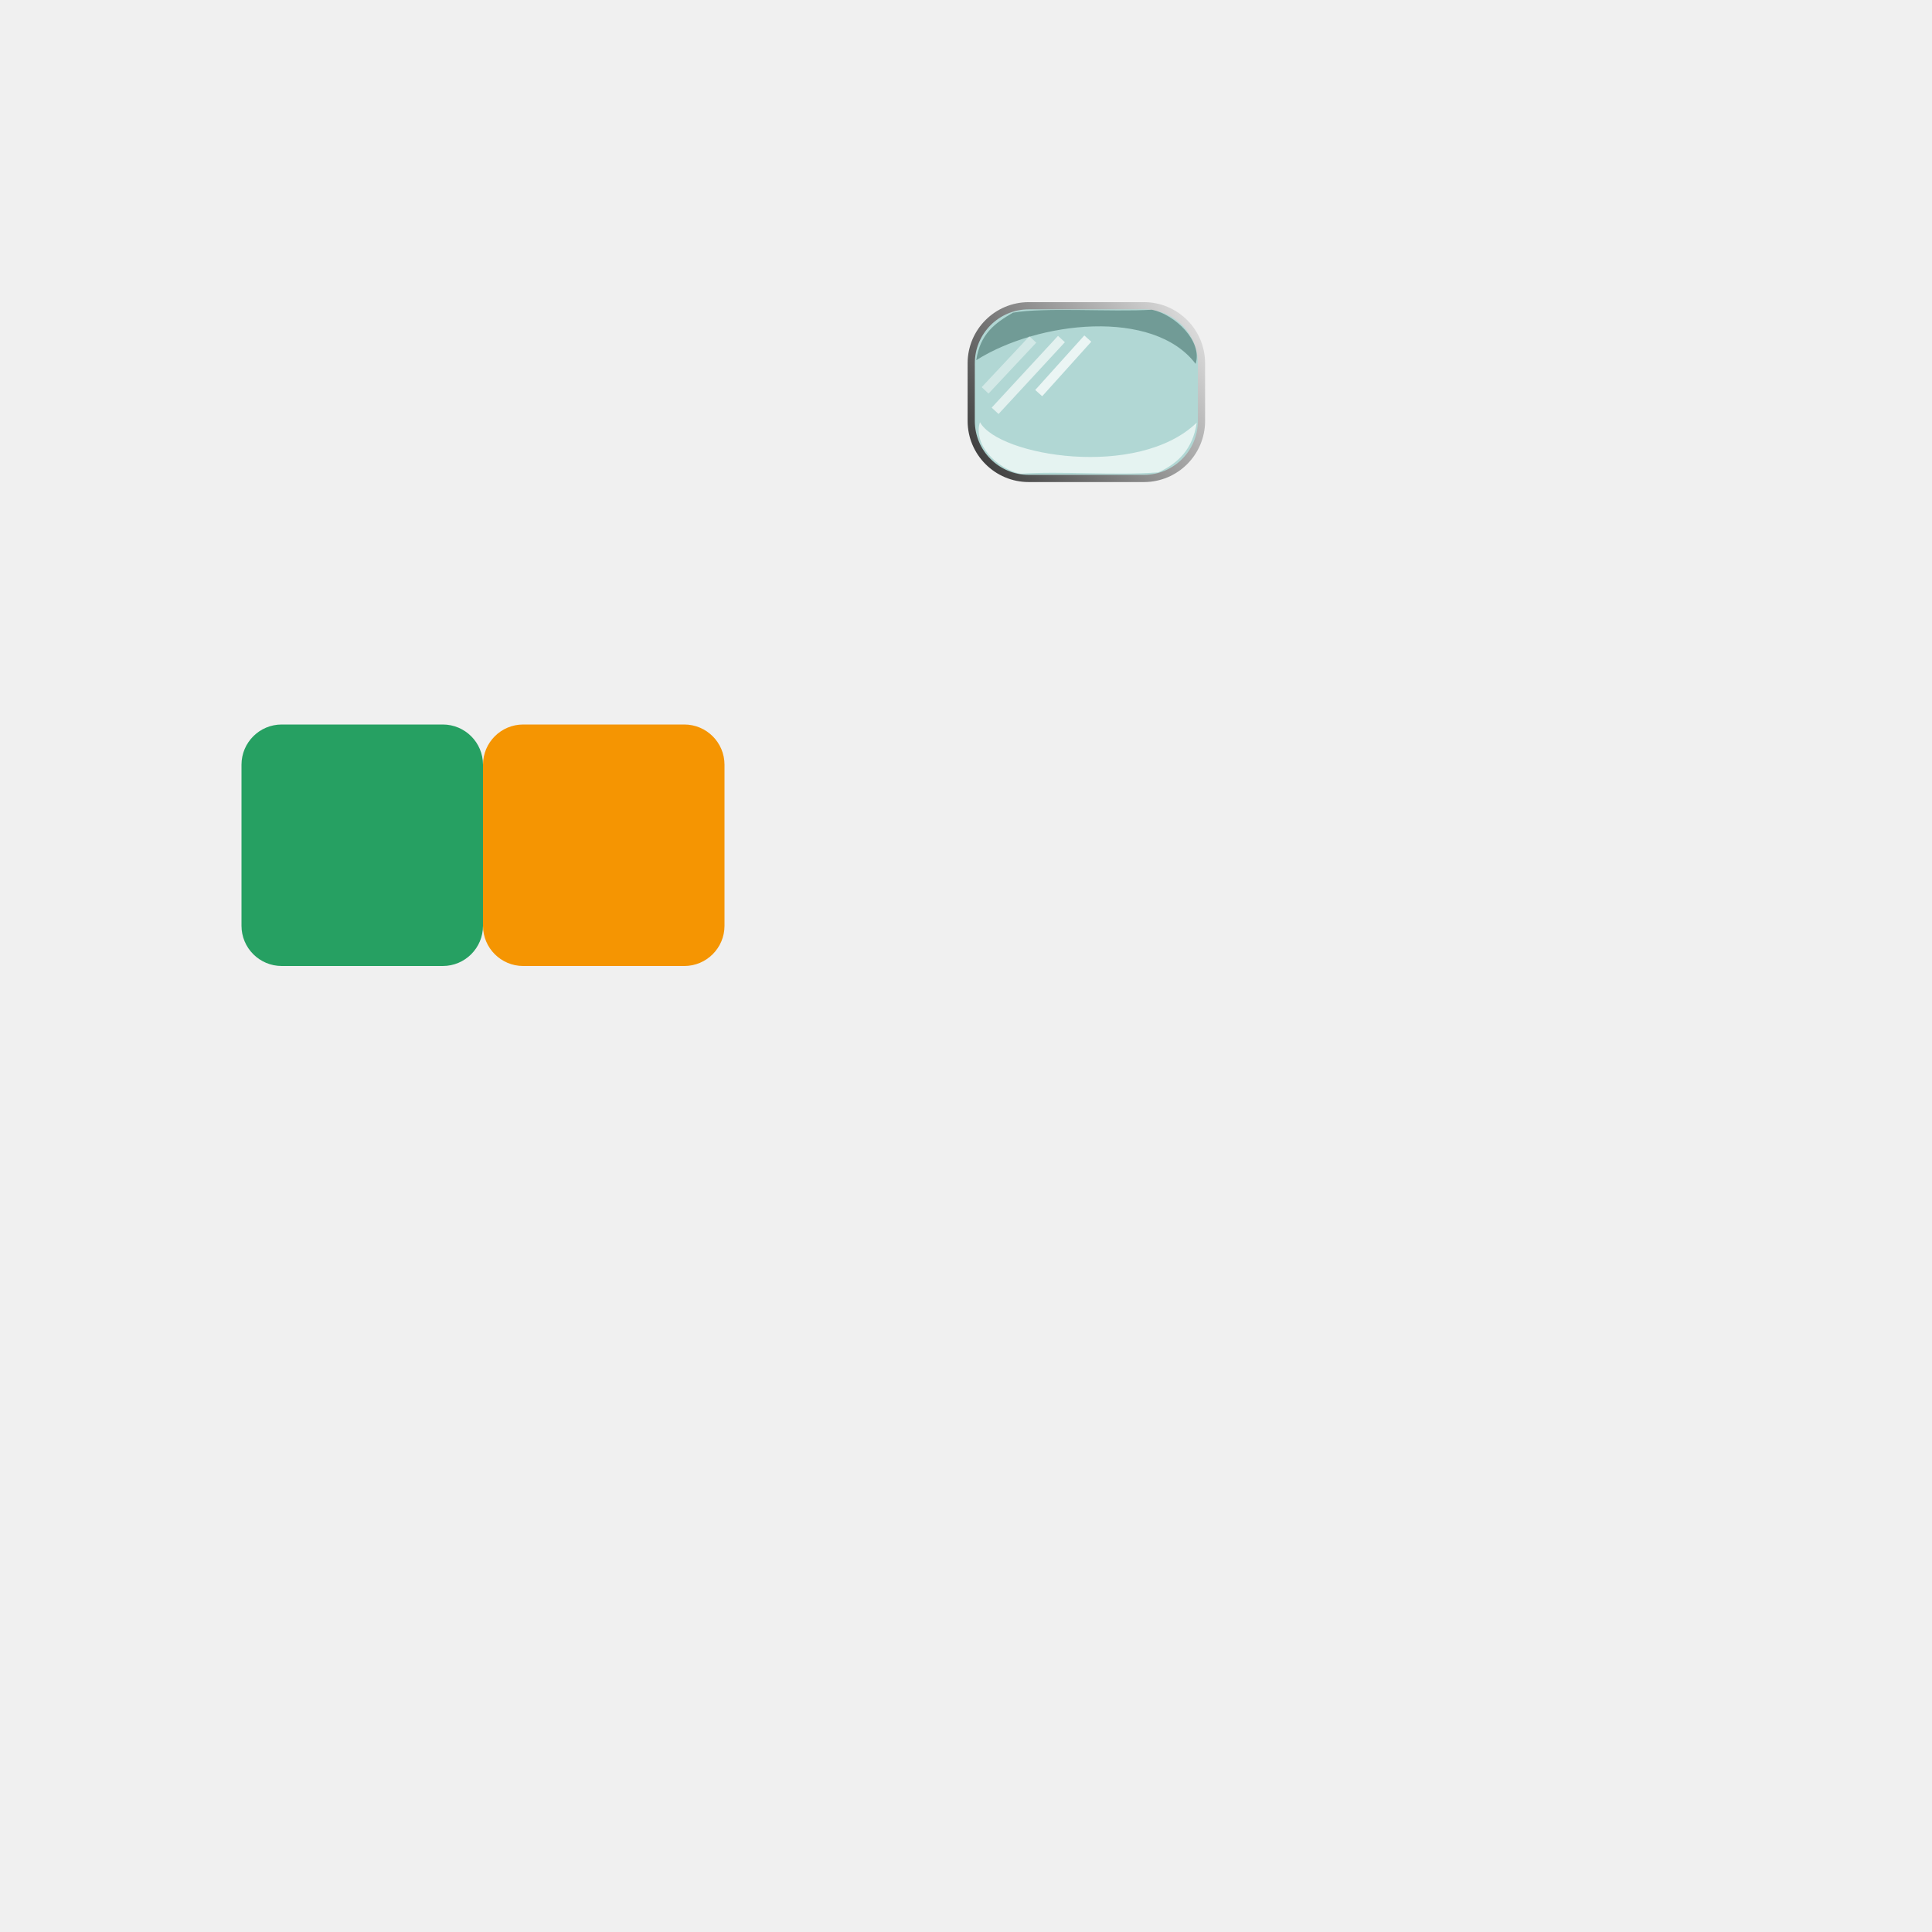
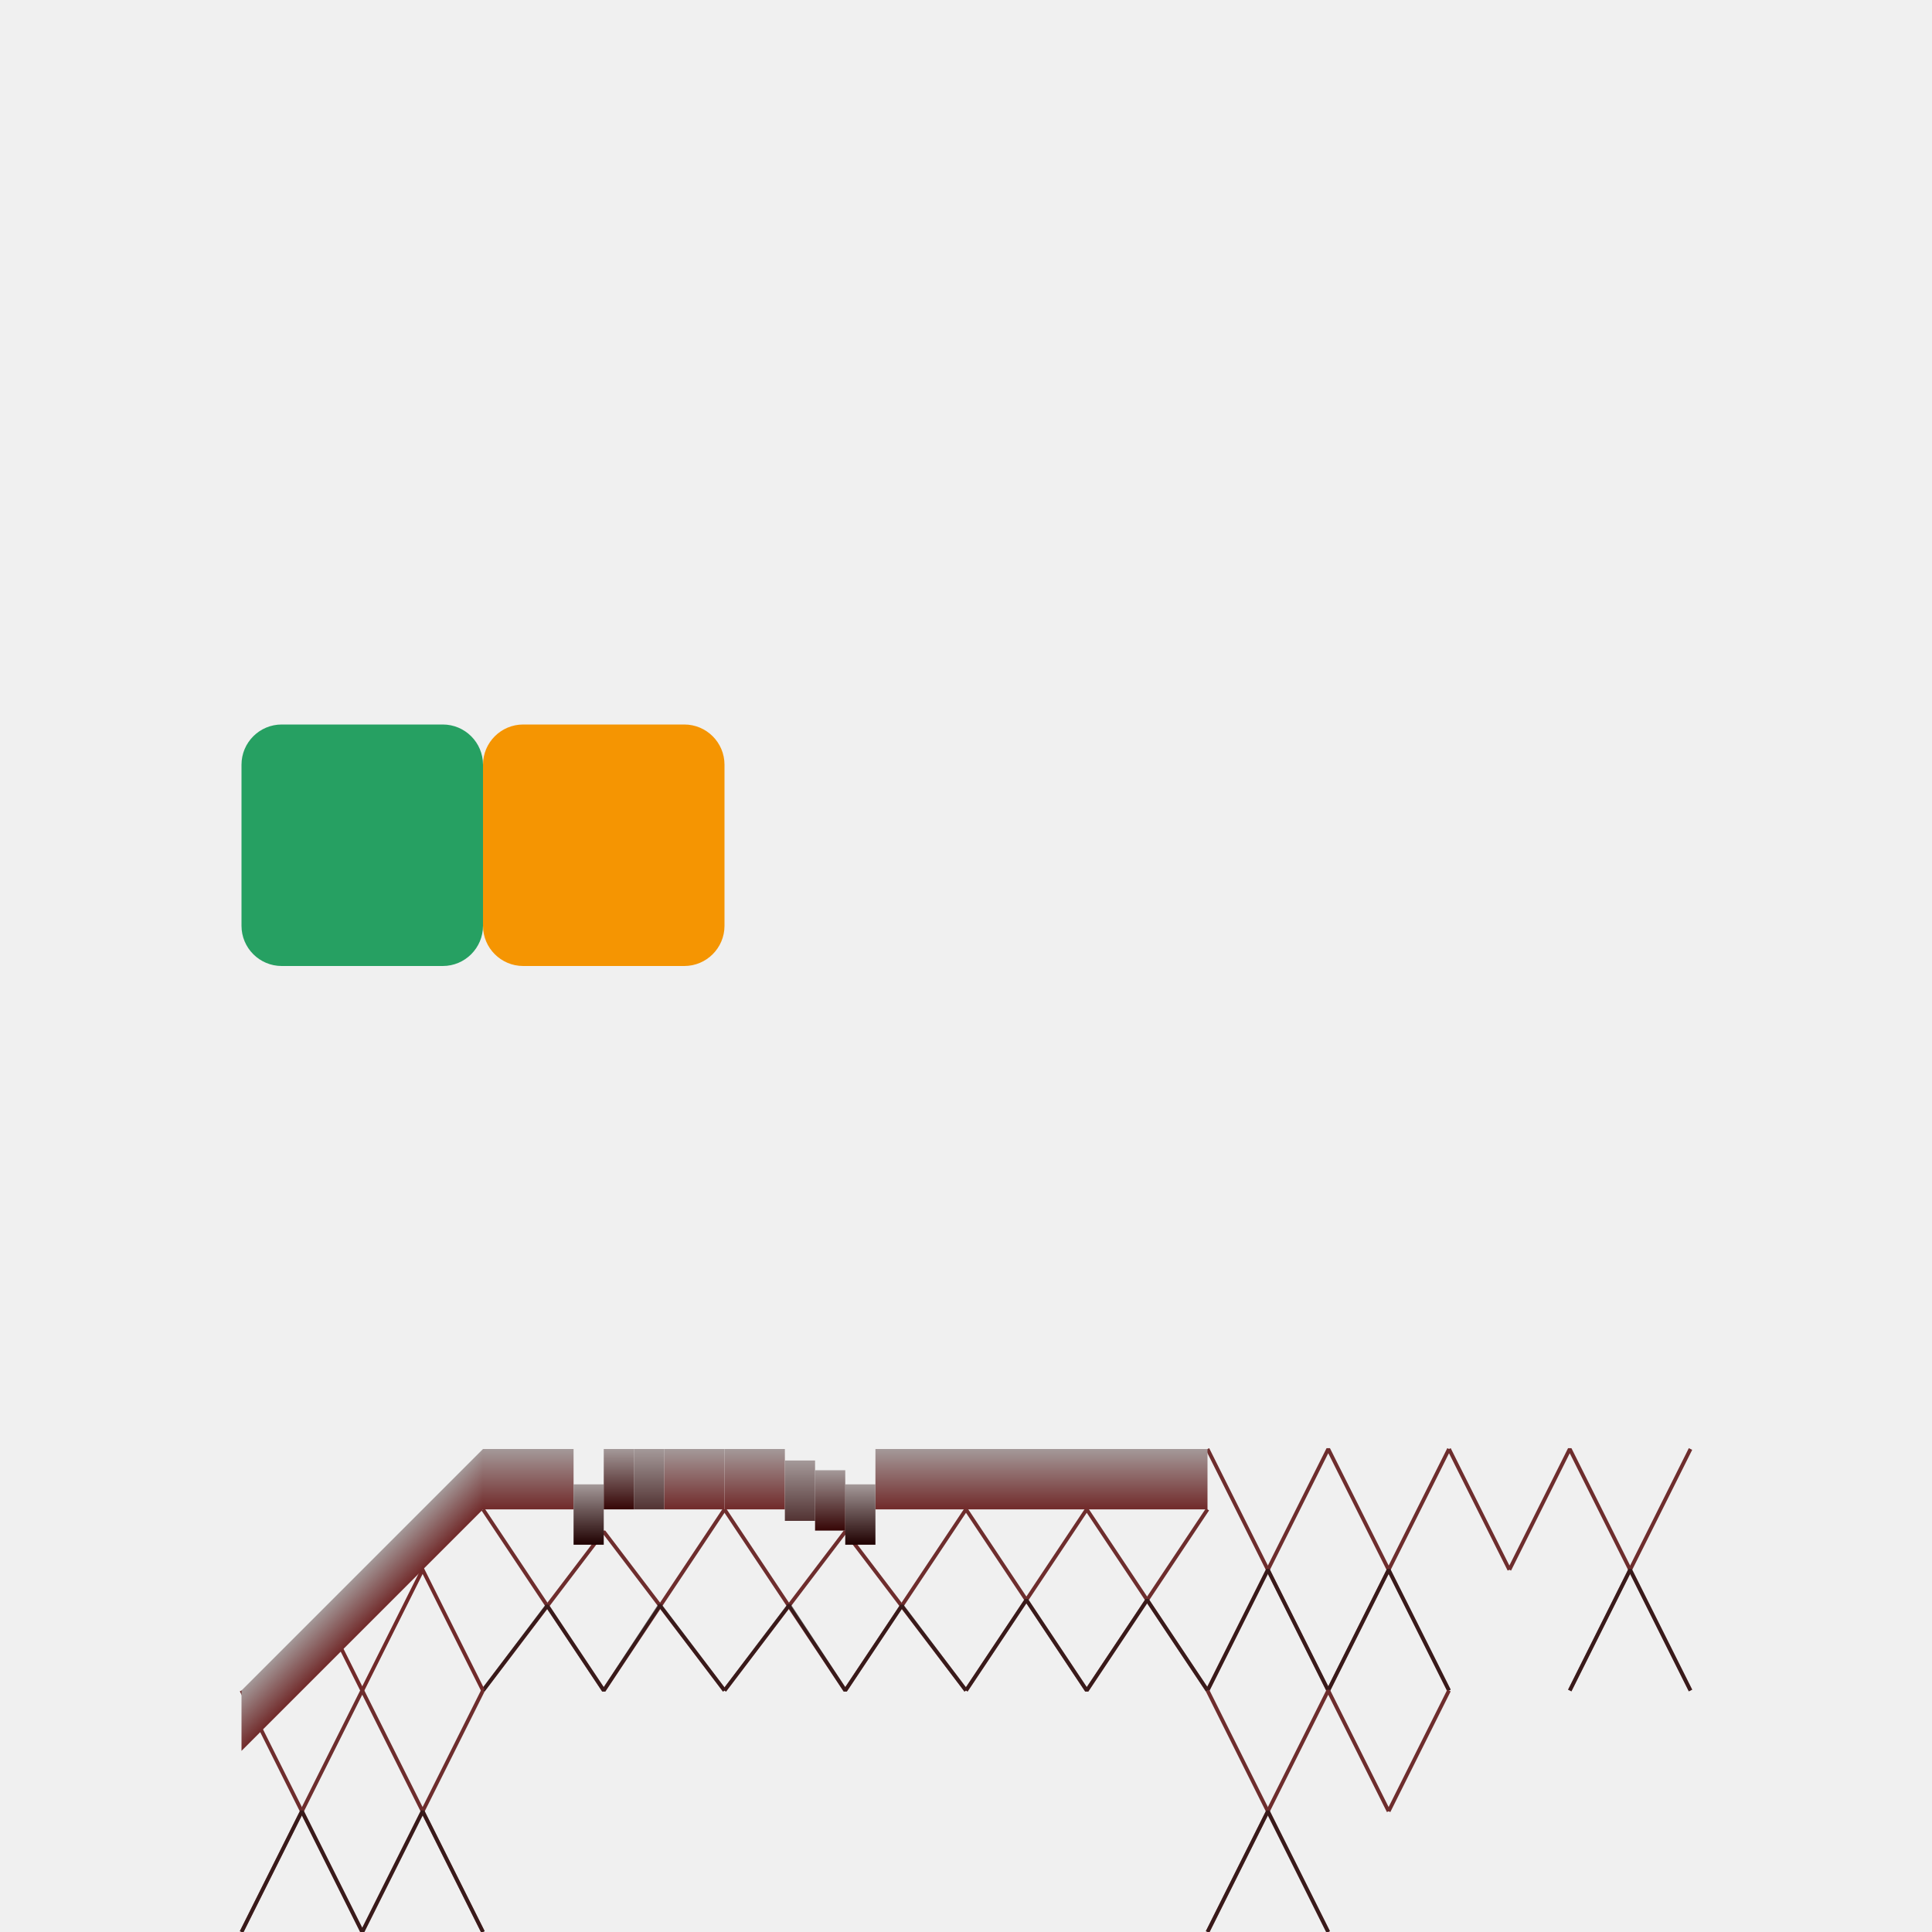
- <svg xmlns="http://www.w3.org/2000/svg" xmlns:xlink="http://www.w3.org/1999/xlink" width="256" height="256" id="svg2" version="1.1">
+ <svg xmlns="http://www.w3.org/2000/svg" xmlns:ns1="http://www.openswatchbook.org/uri/2009/osb" xmlns:xlink="http://www.w3.org/1999/xlink" width="256" height="256" id="svg2" version="1.1">
  <defs id="defs4">
+     <linearGradient id="linearGradient5990">
+       <stop style="stop-color:#a49999;stop-opacity:1;" offset="0" id="stop5992" />
+       <stop style="stop-color:#712a2a;stop-opacity:1;" offset="1" id="stop5994" />
+     </linearGradient>
+     <linearGradient id="linearGradient5978">
+       <stop id="stop5980" offset="0" style="stop-color:#6e6e6e;stop-opacity:1;" />
+       <stop style="stop-color:#6e2d2d;stop-opacity:1;" offset="0.458" id="stop5982" />
+       <stop id="stop5984" offset="1" style="stop-color:#712a2a;stop-opacity:1" />
+     </linearGradient>
+     <linearGradient id="linearGradient5910">
+       <stop style="stop-color:#6e6e6e;stop-opacity:1;" offset="0" id="stop5912" />
+       <stop id="stop5964" offset="0.458" style="stop-color:#6e2d2d;stop-opacity:1;" />
+       <stop style="stop-color:#6e2d2d;stop-opacity:1;" offset="1" id="stop5914" />
+     </linearGradient>
+     <linearGradient id="linearGradient5872" ns1:paint="solid">
+       <stop style="stop-color:#a8a8a8;stop-opacity:1;" offset="0" id="stop5874" />
+     </linearGradient>
+     <linearGradient id="linearGradient5864" ns1:paint="solid">
+       <stop style="stop-color:#a8a8a8;stop-opacity:1;" offset="0" id="stop5866" />
+     </linearGradient>
    <linearGradient id="linearGradient3813">
      <stop style="stop-color:#2b2b2b;stop-opacity:1;" offset="0" id="stop3815" />
      <stop style="stop-color:#e6e6e6;stop-opacity:1;" offset="1" id="stop3817" />
    </linearGradient>
-     <linearGradient xlink:href="#linearGradient3813" id="linearGradient3819" x1="125.985" y1="861.368" x2="160.121" y2="836.24" gradientUnits="userSpaceOnUse" gradientTransform="matrix(0.9535714,0,0,0.9535714,6.633929,39.3436)" />
+     <filter id="filter5860">
+       <feGaussianBlur stdDeviation="7.896" id="feGaussianBlur5862" />
+     </filter>
+     <linearGradient xlink:href="#linearGradient5910" id="linearGradient5918" x1="144" y1="192" x2="144" y2="200" gradientUnits="userSpaceOnUse" gradientTransform="translate(4,776.3622)" />
+     <linearGradient xlink:href="#linearGradient5978" id="linearGradient5962" x1="144" y1="988.362" x2="144" y2="992.362" gradientUnits="userSpaceOnUse" spreadMethod="pad" />
+     <linearGradient xlink:href="#linearGradient5990" id="linearGradient5996" x1="144" y1="988.362" x2="144" y2="996.362" gradientUnits="userSpaceOnUse" />
+     <linearGradient gradientTransform="translate(-32,-3e-5)" xlink:href="#linearGradient5990-8" id="linearGradient5996-9" x1="128" y1="988.362" x2="128" y2="996.362" gradientUnits="userSpaceOnUse" />
+     <linearGradient id="linearGradient5990-8">
+       <stop style="stop-color:#a49999;stop-opacity:1;" offset="0" id="stop5992-7" />
+       <stop style="stop-color:#712a2a;stop-opacity:1;" offset="1" id="stop5994-8" />
+     </linearGradient>
+     <linearGradient gradientTransform="translate(-32,-3e-5)" xlink:href="#linearGradient5990-8-4" id="linearGradient5996-9-1" x1="128" y1="988.362" x2="128" y2="996.362" gradientUnits="userSpaceOnUse" />
+     <linearGradient id="linearGradient5990-8-4">
+       <stop style="stop-color:#a49999;stop-opacity:1;" offset="0" id="stop5992-7-1" />
+       <stop style="stop-color:#712a2a;stop-opacity:1;" offset="1" id="stop5994-8-4" />
+     </linearGradient>
+     <linearGradient y2="996.362" x2="128" y1="988.362" x1="128" gradientTransform="translate(-8,0)" gradientUnits="userSpaceOnUse" id="linearGradient6069" xlink:href="#linearGradient5990-8-4" />
+     <linearGradient gradientTransform="translate(-32,-3e-5)" xlink:href="#linearGradient5990-8-2" id="linearGradient5996-9-0" x1="128" y1="988.362" x2="128" y2="996.362" gradientUnits="userSpaceOnUse" />
+     <linearGradient id="linearGradient5990-8-2">
+       <stop style="stop-color:#a49999;stop-opacity:1;" offset="0" id="stop5992-7-3" />
+       <stop style="stop-color:#523333;stop-opacity:1;" offset="1" id="stop5994-8-43" />
+     </linearGradient>
+     <linearGradient y2="996.362" x2="128" y1="988.362" x1="128" gradientTransform="translate(-24,1.525128)" gradientUnits="userSpaceOnUse" id="linearGradient6103" xlink:href="#linearGradient5990-8-2" />
+     <linearGradient y2="996.362" x2="128" y1="988.362" x1="128" gradientTransform="translate(-24,2.81247)" gradientUnits="userSpaceOnUse" id="linearGradient6103-9" xlink:href="#linearGradient5990-8-2-3" />
+     <linearGradient id="linearGradient5990-8-2-3">
+       <stop style="stop-color:#a49999;stop-opacity:1;" offset="0" id="stop5992-7-3-1" />
+       <stop style="stop-color:#200101;stop-opacity:1;" offset="1" id="stop5994-8-43-7" />
+     </linearGradient>
+     <linearGradient y2="996.362" x2="128" y1="988.362" x1="128" gradientTransform="translate(-20,4.684552)" gradientUnits="userSpaceOnUse" id="linearGradient6137" xlink:href="#linearGradient5990-8-2-3" />
+     <linearGradient y2="996.362" x2="128" y1="988.362" x1="128" gradientTransform="translate(-24,2.81247)" gradientUnits="userSpaceOnUse" id="linearGradient6103-5" xlink:href="#linearGradient5990-8-2-0" />
+     <linearGradient id="linearGradient5990-8-2-0">
+       <stop style="stop-color:#a49999;stop-opacity:1;" offset="0" id="stop5992-7-3-8" />
+       <stop style="stop-color:#360606;stop-opacity:1;" offset="1" id="stop5994-8-43-5" />
+     </linearGradient>
+     <linearGradient y2="996.362" x2="128" y1="988.362" x1="128" gradientTransform="translate(-20,2.81247)" gradientUnits="userSpaceOnUse" id="linearGradient6171" xlink:href="#linearGradient5990-8-2-0" />
+     <linearGradient y2="996.362" x2="128" y1="988.362" x1="128" gradientTransform="matrix(-1,0,0,1,212,-3e-5)" gradientUnits="userSpaceOnUse" id="linearGradient6171-6" xlink:href="#linearGradient5990-8-2-0-5" />
+     <linearGradient id="linearGradient5990-8-2-0-5">
+       <stop style="stop-color:#a49999;stop-opacity:1;" offset="0" id="stop5992-7-3-8-6" />
+       <stop style="stop-color:#360606;stop-opacity:1;" offset="1" id="stop5994-8-43-5-6" />
+     </linearGradient>
+     <linearGradient y2="996.362" x2="128" y1="988.362" x1="128" gradientTransform="matrix(-1,0,0,1,212,4.68458)" gradientUnits="userSpaceOnUse" id="linearGradient6137-8" xlink:href="#linearGradient5990-8-2-3-6" />
+     <linearGradient id="linearGradient5990-8-2-3-6">
+       <stop style="stop-color:#a49999;stop-opacity:1;" offset="0" id="stop5992-7-3-1-0" />
+       <stop style="stop-color:#200101;stop-opacity:1;" offset="1" id="stop5994-8-43-7-1" />
+     </linearGradient>
+     <linearGradient y2="996.362" x2="128" y1="988.362" x1="128" gradientTransform="matrix(-1,0,0,1,216,5e-5)" gradientUnits="userSpaceOnUse" id="linearGradient6103-3" xlink:href="#linearGradient5990-8-2-4" />
+     <linearGradient id="linearGradient5990-8-2-4">
+       <stop style="stop-color:#a49999;stop-opacity:1;" offset="0" id="stop5992-7-3-5" />
+       <stop style="stop-color:#523333;stop-opacity:1;" offset="1" id="stop5994-8-43-8" />
+     </linearGradient>
+     <linearGradient y2="996.362" x2="128" y1="988.362" x1="128" gradientTransform="matrix(-1,0,0,1,200,3e-5)" gradientUnits="userSpaceOnUse" id="linearGradient6069-0" xlink:href="#linearGradient5990-8-4-8" />
+     <linearGradient id="linearGradient5990-8-4-8">
+       <stop style="stop-color:#a49999;stop-opacity:1;" offset="0" id="stop5992-7-1-7" />
+       <stop style="stop-color:#712a2a;stop-opacity:1;" offset="1" id="stop5994-8-4-6" />
+     </linearGradient>
+     <linearGradient gradientTransform="matrix(-1,0,0,1,224,0)" xlink:href="#linearGradient5990-8-7" id="linearGradient5996-9-9" x1="128" y1="988.362" x2="128" y2="996.362" gradientUnits="userSpaceOnUse" />
+     <linearGradient id="linearGradient5990-8-7">
+       <stop style="stop-color:#a49999;stop-opacity:1;" offset="0" id="stop5992-7-6" />
+       <stop style="stop-color:#712a2a;stop-opacity:1;" offset="1" id="stop5994-8-9" />
+     </linearGradient>
+     <linearGradient xlink:href="#linearGradient5990-8-7" id="linearGradient6347" x1="48" y1="208" x2="52" y2="212" gradientUnits="userSpaceOnUse" />
+     <linearGradient xlink:href="#linearGradient5990-8-7-2" id="linearGradient6347-6" x1="48" y1="208" x2="52" y2="212" gradientUnits="userSpaceOnUse" />
+     <linearGradient id="linearGradient5990-8-7-2">
+       <stop style="stop-color:#a49999;stop-opacity:1;" offset="0" id="stop5992-7-6-7" />
+       <stop style="stop-color:#712a2a;stop-opacity:1;" offset="1" id="stop5994-8-9-9" />
+     </linearGradient>
+     <linearGradient gradientTransform="translate(-8,816.3621)" y2="212" x2="52" y1="208" x1="48" gradientUnits="userSpaceOnUse" id="linearGradient6388" xlink:href="#linearGradient5990-8-7-2" />
  </defs>
  <g id="layer1" transform="translate(0,-796.3622)">
    <rect style="fill:#26a062;fill-opacity:1;stroke:none" id="rect2987" width="32" height="32" x="32" y="32" rx="5.33" ry="5.33" transform="translate(0,860.3622)" />
    <rect style="fill:#f59502;fill-opacity:1;stroke:none" id="rect2987-3" width="32" height="32" x="64" y="892.362" rx="5.33" ry="5.33" />
-     <rect style="fill:#49aca5;fill-opacity:0.378;stroke:url(#linearGradient3819);stroke-width:0.954;stroke-linecap:round;stroke-linejoin:round;stroke-miterlimit:4;stroke-opacity:1;stroke-dasharray:none;stroke-dashoffset:0" id="rect3033" width="30.514" height="22.886" x="128.691" y="836.875" rx="7.629" ry="7.629" />
-     <path id="path3811" d="m 158.425,844.576 c 0.948,-2.991 -2.7,-6.516 -5.78,-7.174 -5.417,0.316 -14.22,-0.346 -18.422,0.391 -2.333,1.354 -4.362,2.797 -4.862,6.296 8.226,-5.207 23.482,-6.887 29.064,0.486 z" style="fill:#1e4f45;fill-opacity:0.436;stroke:none" />
-     <path style="fill:none;stroke:#ffffff;stroke-width:1.24;stroke-linecap:butt;stroke-linejoin:round;stroke-miterlimit:4;stroke-opacity:0.638;stroke-dasharray:none;stroke-dashoffset:0" d="m 131.857,850.798 8.79,-9.512" id="path3803" />
-     <path id="path3805" d="m 137.636,848.45 6.502,-7.224" style="fill:none;stroke:#ffffff;stroke-width:1.24;stroke-linecap:butt;stroke-linejoin:round;stroke-miterlimit:4;stroke-opacity:0.745;stroke-dasharray:none;stroke-dashoffset:0" />
-     <path style="fill:none;stroke:#ffffff;stroke-width:1.24;stroke-linecap:butt;stroke-linejoin:round;stroke-miterlimit:4;stroke-opacity:0.426;stroke-dasharray:none;stroke-dashoffset:0" d="m 130.532,848.088 6.321,-6.743" id="path3807" />
-     <path style="fill:#f7fcfb;fill-opacity:0.745;stroke:none" d="m 129.849,852.303 c -0.948,2.991 2.269,6.175 5.349,6.833 5.417,-0.376 12.504,0.256 18.272,-0.181 2.604,-1.174 4.602,-3.093 5.103,-6.592 -7.787,7.526 -26.233,4.437 -28.723,-0.06 z" id="path3809" />
+     <path style="fill:none;stroke:#6e2d2d;stroke-width:0.5;stroke-linecap:butt;stroke-linejoin:bevel;stroke-miterlimit:4;stroke-opacity:1;stroke-dasharray:none;stroke-dashoffset:0" d="m 128,200 16,24 16,-24" id="path5882" transform="translate(0,796.3622)" />
+     <path style="fill:none;stroke:#6e2d2d;stroke-width:0.5;stroke-linecap:butt;stroke-linejoin:bevel;stroke-miterlimit:4;stroke-opacity:1;stroke-dasharray:none;stroke-dashoffset:0" d="m 160,1020.362 -16,-24 -16,24" id="path5882-5" />
+     <path style="fill:none;stroke:#170f0f;stroke-width:0.5;stroke-linecap:butt;stroke-linejoin:bevel;stroke-miterlimit:4;stroke-opacity:0.596;stroke-dasharray:none;stroke-dashoffset:0" d="m 128,224 8,-12 8,12 8,-12 8,12" id="path5928" transform="translate(0,796.3622)" />
+     <path style="fill:none;stroke:#6e2d2d;stroke-width:0.5;stroke-linecap:butt;stroke-linejoin:bevel;stroke-miterlimit:4;stroke-opacity:1;stroke-dasharray:none;stroke-dashoffset:0" d="m 160,988.362 16,32 16,-32" id="path5882-9" />
+     <path style="fill:none;stroke:#6e2d2d;stroke-width:0.5;stroke-linecap:butt;stroke-linejoin:bevel;stroke-miterlimit:4;stroke-opacity:1;stroke-dasharray:none;stroke-dashoffset:0" d="m 192,1020.362 -16,-32 -16,32" id="path5882-5-1" />
+     <path style="fill:#00ff00;stroke:url(#linearGradient5996);stroke-width:8;stroke-linecap:butt;stroke-linejoin:bevel;stroke-miterlimit:4;stroke-opacity:1;stroke-dasharray:none;stroke-dashoffset:0" d="m 128,992.362 32,0" id="path5954" />
+     <path style="fill:none;stroke:#170f0f;stroke-width:0.5;stroke-linecap:butt;stroke-linejoin:bevel;stroke-miterlimit:4;stroke-opacity:0.596;stroke-dasharray:none;stroke-dashoffset:0" d="m 160,1020.362 8,-16 8,16 8,-16 8,16" id="path5928-7" />
+     <path style="fill:none;stroke:#6e2d2d;stroke-width:0.5;stroke-linecap:butt;stroke-linejoin:bevel;stroke-miterlimit:4;stroke-opacity:1;stroke-dasharray:none;stroke-dashoffset:0" d="m 96,996.362 16,24 16,-24" id="path5882-3" />
+     <path style="fill:none;stroke:#6e2d2d;stroke-width:0.5;stroke-linecap:butt;stroke-linejoin:bevel;stroke-miterlimit:4;stroke-opacity:1;stroke-dasharray:none;stroke-dashoffset:0" d="M 128,1020.362 112,999.319 96,1020.362" id="path5882-5-13" />
+     <path style="fill:none;stroke:#170f0f;stroke-width:0.5;stroke-linecap:butt;stroke-linejoin:bevel;stroke-miterlimit:4;stroke-opacity:0.596;stroke-dasharray:none;stroke-dashoffset:0" d="m 96,1020.362 8.562,-11.312 7.438,11.312 7.5,-11.25 8.5,11.25" id="path5928-0" />
+     <path style="fill:#00ff00;stroke:url(#linearGradient5996-9);stroke-width:8;stroke-linecap:butt;stroke-linejoin:bevel;stroke-miterlimit:4;stroke-opacity:1;stroke-dasharray:none;stroke-dashoffset:0" d="m 96,992.362 8,3e-5" id="path5954-6" />
+     <path style="fill:#00ff00;stroke:url(#linearGradient6069);stroke-width:8;stroke-linecap:butt;stroke-linejoin:bevel;stroke-miterlimit:4;stroke-opacity:1;stroke-dasharray:none;stroke-dashoffset:0" d="m 116,992.362 12,3e-5" id="path5954-6-3" />
+     <path style="fill:#00ff00;stroke:url(#linearGradient6103);stroke-width:8;stroke-linecap:butt;stroke-linejoin:bevel;stroke-miterlimit:4;stroke-opacity:1;stroke-dasharray:none;stroke-dashoffset:0" d="m 104,993.887 4,3e-5" id="path5954-6-7" />
+     <path style="fill:#00ff00;stroke:url(#linearGradient6137);stroke-width:8;stroke-linecap:butt;stroke-linejoin:bevel;stroke-miterlimit:4;stroke-opacity:1;stroke-dasharray:none;stroke-dashoffset:0" d="m 112,997.047 4,3e-5" id="path5954-6-7-0" />
+     <path style="fill:#00ff00;stroke:url(#linearGradient6171);stroke-width:8;stroke-linecap:butt;stroke-linejoin:bevel;stroke-miterlimit:4;stroke-opacity:1;stroke-dasharray:none;stroke-dashoffset:0" d="m 108,995.175 4,3e-5" id="path5954-6-7-07" />
+     <path style="fill:none;stroke:#6e2d2d;stroke-width:0.5;stroke-linecap:butt;stroke-linejoin:bevel;stroke-miterlimit:4;stroke-opacity:1;stroke-dasharray:none;stroke-dashoffset:0" d="m 192,988.362 8,16 m 8,16 8,-16 8,-16" id="path5882-9-4" />
+     <path style="fill:none;stroke:#6e2d2d;stroke-width:0.5;stroke-linecap:butt;stroke-linejoin:bevel;stroke-miterlimit:4;stroke-opacity:1;stroke-dasharray:none;stroke-dashoffset:0" d="m 224,1020.362 -16,-32 -8,16" id="path5882-5-1-3" />
+     <path style="fill:none;stroke:#170f0f;stroke-width:0.5;stroke-linecap:butt;stroke-linejoin:bevel;stroke-miterlimit:4;stroke-opacity:0.596;stroke-dasharray:none;stroke-dashoffset:0" d="m 208,1020.362 8,-16 8,16" id="path5928-7-6" />
+     <path style="fill:none;stroke:#6e2d2d;stroke-width:0.5;stroke-linecap:butt;stroke-linejoin:bevel;stroke-miterlimit:4;stroke-opacity:1;stroke-dasharray:none;stroke-dashoffset:0" d="m 192,1020.362 -8,16 m -8,16 -8,-16 -8,-16" id="path5882-9-4-2" />
+     <path style="fill:none;stroke:#6e2d2d;stroke-width:0.5;stroke-linecap:butt;stroke-linejoin:bevel;stroke-miterlimit:4;stroke-opacity:1;stroke-dasharray:none;stroke-dashoffset:0" d="m 160,1052.362 16,-32 8,16" id="path5882-5-1-3-5" />
+     <path style="fill:none;stroke:#170f0f;stroke-width:0.5;stroke-linecap:butt;stroke-linejoin:bevel;stroke-miterlimit:4;stroke-opacity:0.596;stroke-dasharray:none;stroke-dashoffset:0" d="m 176,1052.362 -8,-16 -8,16" id="path5928-7-6-8" />
+     <path style="fill:none;stroke:#6e2d2d;stroke-width:0.5;stroke-linecap:butt;stroke-linejoin:bevel;stroke-miterlimit:4;stroke-opacity:1;stroke-dasharray:none;stroke-dashoffset:0" d="M 96,996.362 80,1020.362 64,996.362" id="path5882-3-6" />
+     <path style="fill:none;stroke:#6e2d2d;stroke-width:0.5;stroke-linecap:butt;stroke-linejoin:bevel;stroke-miterlimit:4;stroke-opacity:1;stroke-dasharray:none;stroke-dashoffset:0" d="m 64,1020.362 16,-21.044 16,21.044" id="path5882-5-13-0" />
+     <path style="fill:none;stroke:#170f0f;stroke-width:0.5;stroke-linecap:butt;stroke-linejoin:bevel;stroke-miterlimit:4;stroke-opacity:0.596;stroke-dasharray:none;stroke-dashoffset:0" d="m 96,1020.362 -8.562,-11.312 -7.438,11.312 -7.5,-11.25 -8.5,11.25" id="path5928-0-7" />
+     <path style="fill:#00ff00;stroke:url(#linearGradient5996-9-9);stroke-width:8;stroke-linecap:butt;stroke-linejoin:bevel;stroke-miterlimit:4;stroke-opacity:1;stroke-dasharray:none;stroke-dashoffset:0" d="m 96,992.362 -8,3e-5" id="path5954-6-9" />
+     <path style="fill:#00ff00;stroke:url(#linearGradient6069-0);stroke-width:8;stroke-linecap:butt;stroke-linejoin:bevel;stroke-miterlimit:4;stroke-opacity:1;stroke-dasharray:none;stroke-dashoffset:0" d="m 76,992.362 -12,3e-5" id="path5954-6-3-4" />
+     <path style="fill:#00ff00;stroke:url(#linearGradient6103-3);stroke-width:8;stroke-linecap:butt;stroke-linejoin:bevel;stroke-miterlimit:4;stroke-opacity:1;stroke-dasharray:none;stroke-dashoffset:0" d="m 88,992.362 -4,3e-5" id="path5954-6-7-4" />
+     <path style="fill:#00ff00;stroke:url(#linearGradient6137-8);stroke-width:8;stroke-linecap:butt;stroke-linejoin:bevel;stroke-miterlimit:4;stroke-opacity:1;stroke-dasharray:none;stroke-dashoffset:0" d="m 80,997.047 -4,0" id="path5954-6-7-0-1" />
+     <path style="fill:#00ff00;stroke:url(#linearGradient6171-6);stroke-width:8;stroke-linecap:butt;stroke-linejoin:bevel;stroke-miterlimit:4;stroke-opacity:1;stroke-dasharray:none;stroke-dashoffset:0" d="m 84,992.362 -4,3e-5" id="path5954-6-7-07-2" />
+     <path style="fill:none;stroke:#6e2d2d;stroke-width:0.5;stroke-linecap:butt;stroke-linejoin:bevel;stroke-miterlimit:4;stroke-opacity:1;stroke-dasharray:none;stroke-dashoffset:0" d="m 32,1020.362 16,32 16,-32" id="path5882-9-40" />
+     <path style="fill:none;stroke:#712a2a;stroke-width:0.5;stroke-linecap:butt;stroke-linejoin:bevel;stroke-miterlimit:4;stroke-opacity:1;stroke-dasharray:none;stroke-dashoffset:0" d="m 44,216 4,8" id="path6420" transform="translate(0,796.3622)" />
+     <path style="fill:url(#linearGradient6347);fill-opacity:1;stroke:none" d="m 60,196 -28,28 0,8 8,-8 24,-24 0,-8 z" id="path6339" transform="translate(0,796.3622)" />
+     <path style="fill:none;stroke:#6e2d2d;stroke-width:0.5;stroke-linecap:butt;stroke-linejoin:bevel;stroke-miterlimit:4;stroke-opacity:1;stroke-dasharray:none;stroke-dashoffset:0" d="m 64,1052.362 -16,-32 -16,32" id="path5882-5-1-1" />
+     <path style="fill:none;stroke:#170f0f;stroke-width:0.5;stroke-linecap:butt;stroke-linejoin:bevel;stroke-miterlimit:4;stroke-opacity:0.596;stroke-dasharray:none;stroke-dashoffset:0" d="m 32,1052.362 8,-16 8,16 8,-16 8,16" id="path5928-7-63" />
+     <path style="fill:none;fill-opacity:1;stroke:#712a2a;stroke-opacity:1;stroke-width:0.5;stroke-miterlimit:4;stroke-dasharray:none" d="m 64,224 -8,-16 -8,16" id="path6418" transform="translate(0,796.3622)" />
  </g>
</svg>
